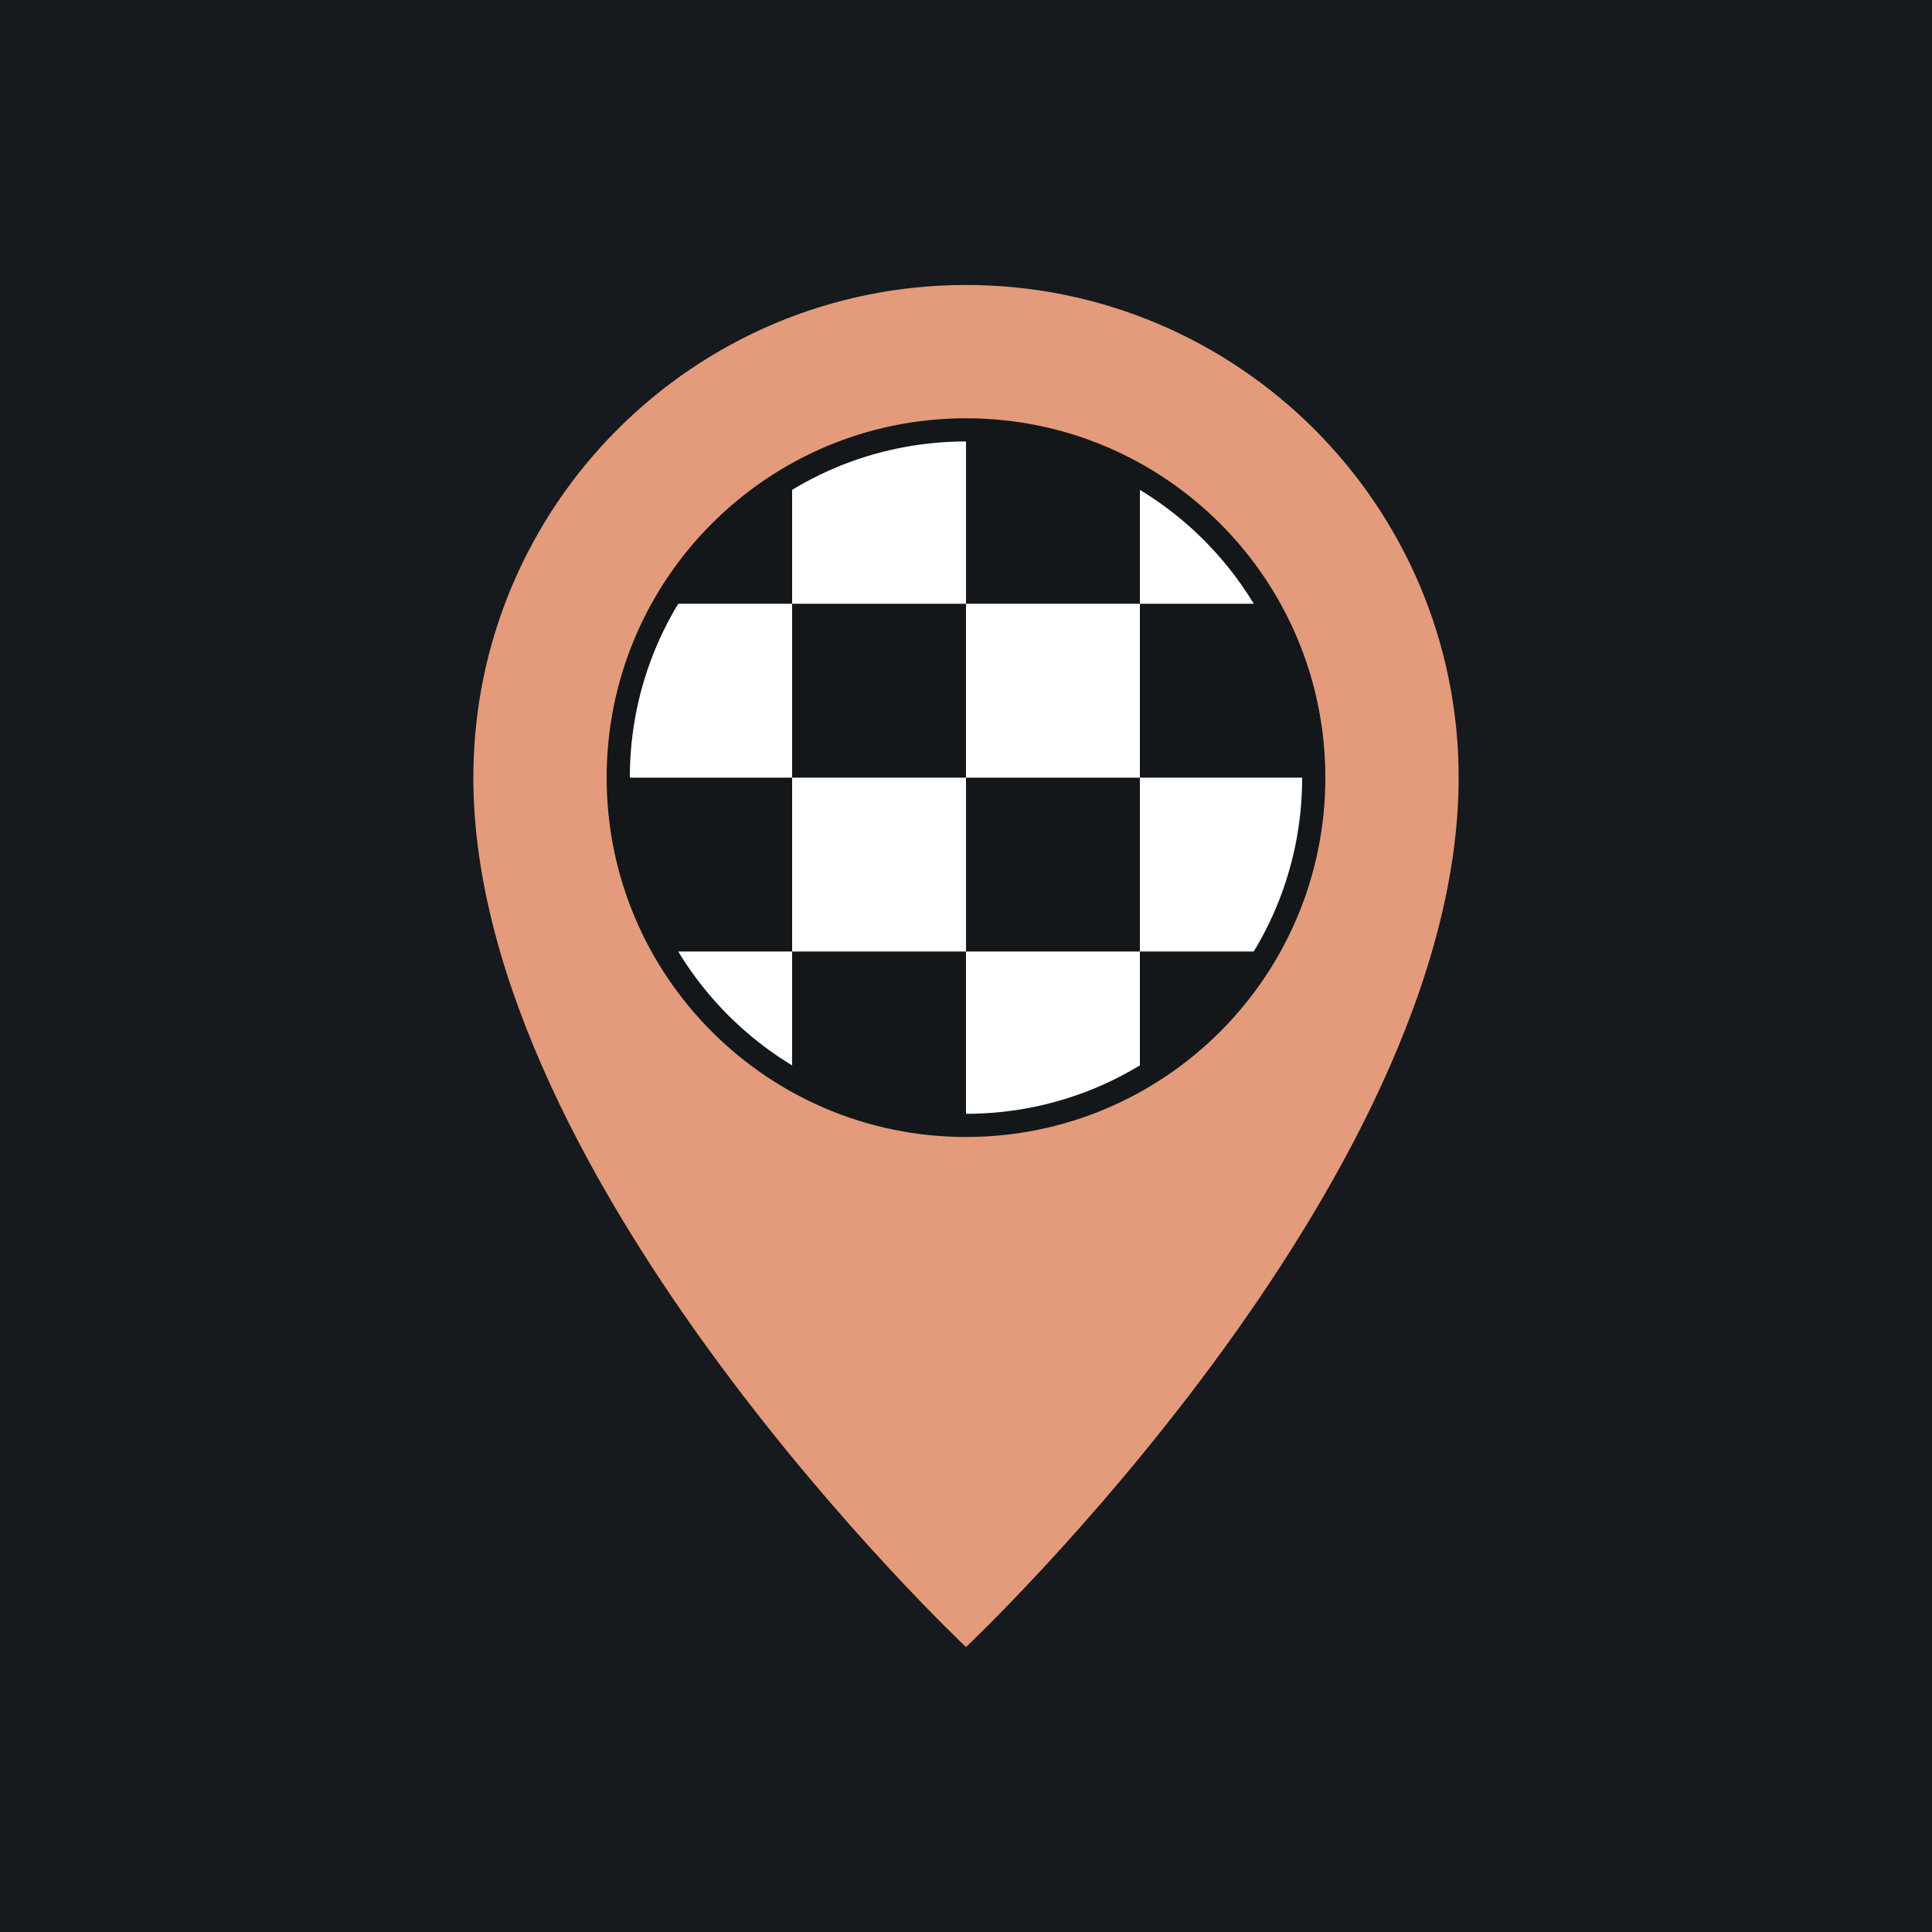
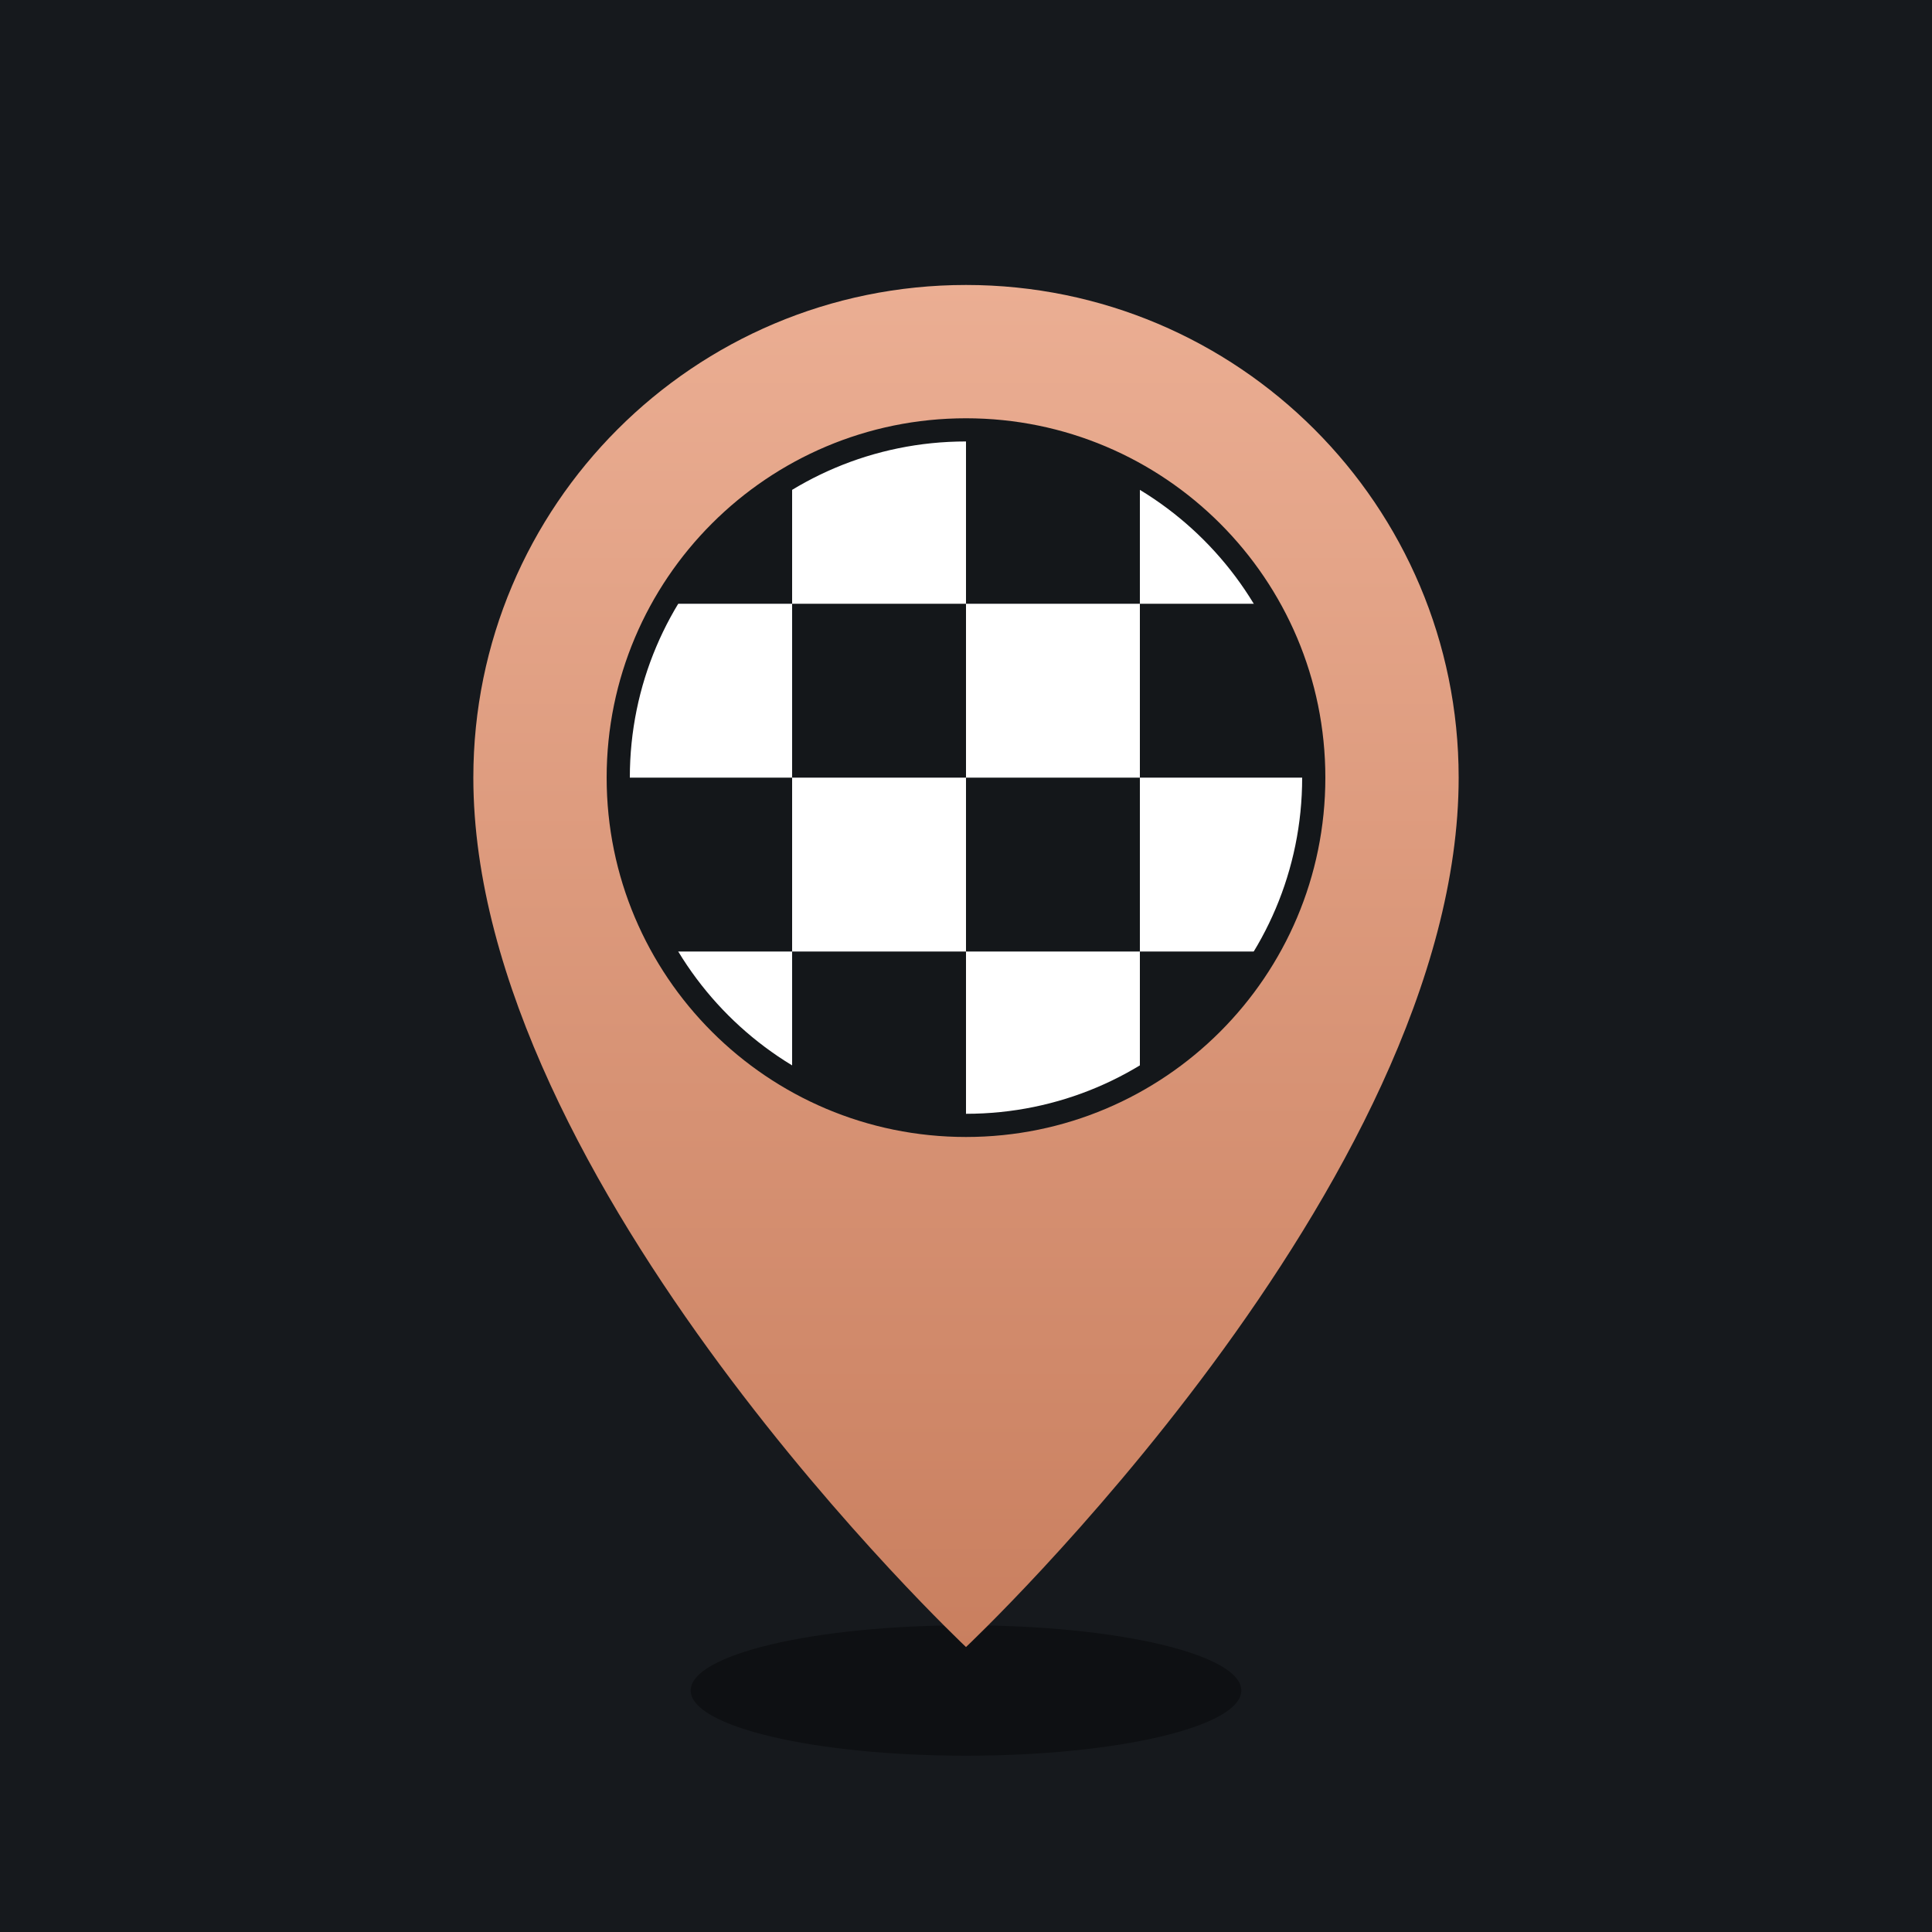
<svg xmlns="http://www.w3.org/2000/svg" viewBox="0 0 120 120">
+   <defs>
+     <linearGradient id="pinGrad" x1="0" y1="0" x2="0" y2="1">
+       <stop offset="0" stop-color="#EBAE93" />
+       <stop offset="1" stop-color="#C97F5F" />
+     </linearGradient>
+   </defs>
  <rect class="bg" width="120" height="120" rx="0" fill="#16191D" />
  <g transform="translate(60 60) scale(0.9) translate(-60 -63)">
-     <path d="M60 110C60 110 26 78 26 50A34 34 0 0 1 94 50C94 78 60 110 60 110Z" fill="#E39B7B" />
+     <ellipse cx="60" cy="113" rx="19" ry="4.5" fill="#000" opacity="0.35" />
+     <path d="M60 110C60 110 26 78 26 50A34 34 0 0 1 94 50C94 78 60 110 60 110Z" fill="url(#pinGrad)" />
    <clipPath id="chk">
      <circle cx="60" cy="50" r="24" />
    </clipPath>
    <g clip-path="url(#chk)">
      <rect x="36" y="26" width="48" height="48" fill="#FFFFFF" />
      <g fill="#14171A">
        <rect x="36" y="26" width="12" height="12" />
        <rect x="36" y="50" width="12" height="12" />
        <rect x="48" y="38" width="12" height="12" />
        <rect x="48" y="62" width="12" height="12" />
        <rect x="60" y="26" width="12" height="12" />
        <rect x="60" y="50" width="12" height="12" />
        <rect x="72" y="38" width="12" height="12" />
        <rect x="72" y="62" width="12" height="12" />
      </g>
    </g>
    <circle cx="60" cy="50" r="24" fill="none" stroke="#14171A" stroke-width="1.6" />
  </g>
</svg>
